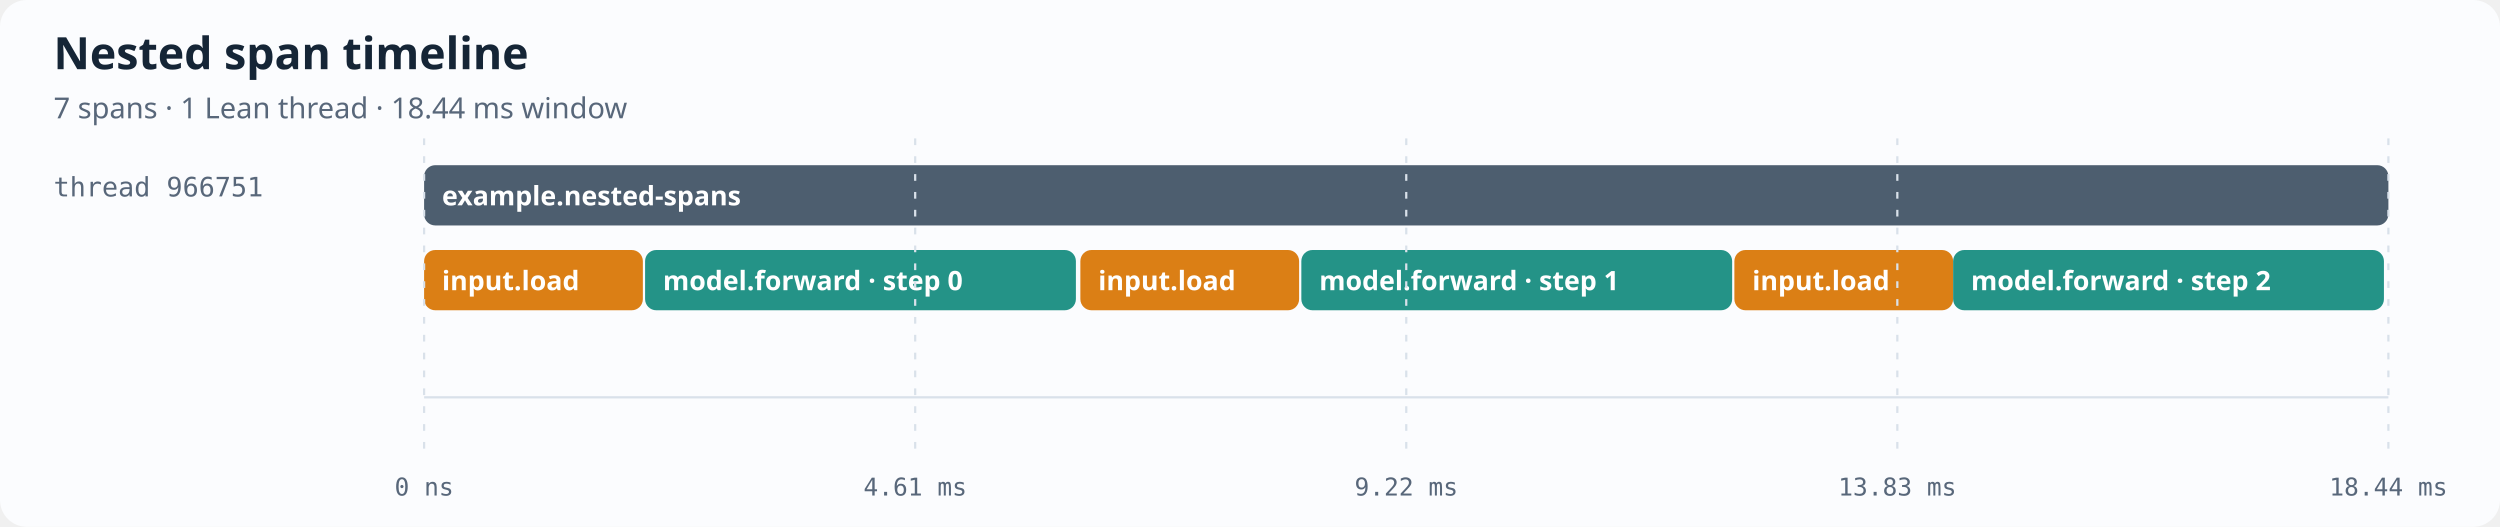
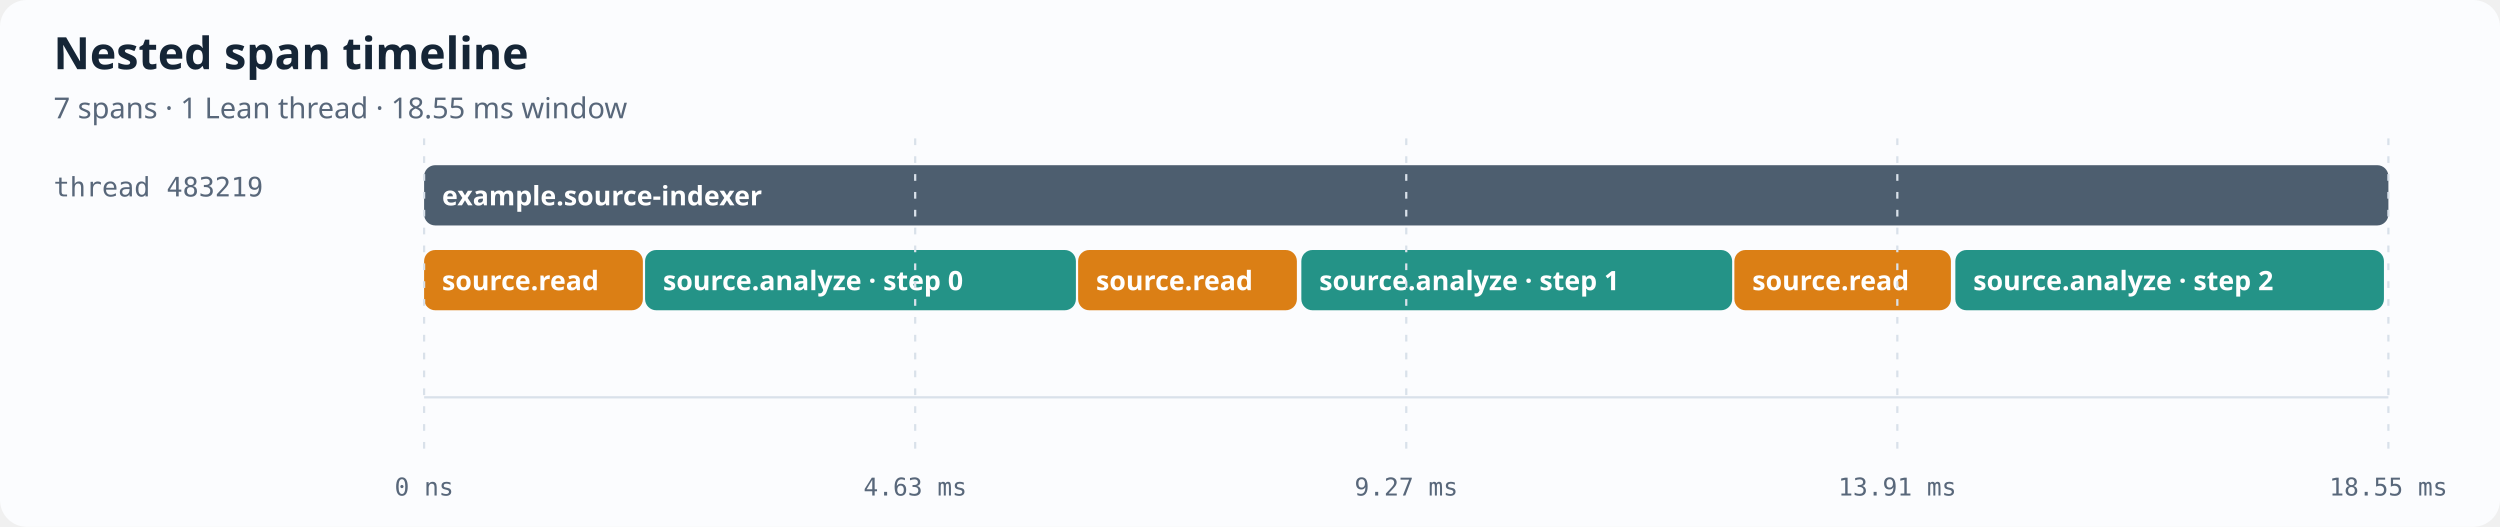
<svg xmlns="http://www.w3.org/2000/svg" width="1120" height="236" viewBox="0 0 1120 236" role="img" aria-labelledby="timeline-title timeline-desc">
  <rect width="100%" height="100%" fill="#fbfcfe" rx="12" />
  <text x="24" y="31" font-family="system-ui, sans-serif" font-size="20" font-weight="700" fill="#152536">Nested span timeline</text>
-   <text x="24" y="53" font-family="system-ui, sans-serif" font-size="13" fill="#58677a">7 spans · 1 Lean thread · 18.44 ms window</text>
-   <text x="24" y="88" font-family="ui-monospace, monospace" font-size="12" fill="#58677a">thread 966751</text>
+   <text x="24" y="53" font-family="system-ui, sans-serif" font-size="13" fill="#58677a">7 spans · 1 Lean thread · 18.55 ms window</text>
+   <text x="24" y="88" font-family="ui-monospace, monospace" font-size="12" fill="#58677a">thread 483219</text>
  <line x1="190" y1="178" x2="1070" y2="178" stroke="#d9e1ea" stroke-width="1" />
-   <g aria-label="example.nested-spans; total 18.44 ms; thread 966751; depth 0">
+   <g aria-label="example.source-indexer; total 18.55 ms; thread 483219; depth 0">
    <rect x="190" y="74" width="880" height="27" rx="5" fill="#425466" opacity="0.94" />
  </g>
-   <text x="198" y="92" font-family="system-ui, sans-serif" font-size="12" font-weight="650" fill="#ffffff" pointer-events="none">example.nested-spans</text>
-   <g aria-label="input.load · step 0; total 2.06 ms; thread 966751; depth 1">
+   <text x="198" y="92" font-family="system-ui, sans-serif" font-size="12" font-weight="650" fill="#ffffff" pointer-events="none">example.source-indexer</text>
+   <g aria-label="source.read · step 0; total 2.07 ms; thread 483219; depth 1">
    <rect x="190" y="112" width="98" height="27" rx="5" fill="#d97706" opacity="0.94" />
  </g>
-   <text x="198" y="130" font-family="system-ui, sans-serif" font-size="12" font-weight="650" fill="#ffffff" pointer-events="none">input.load</text>
-   <g aria-label="model.forward · step 0; total 4.06 ms; thread 966751; depth 1">
+   <text x="198" y="130" font-family="system-ui, sans-serif" font-size="12" font-weight="650" fill="#ffffff" pointer-events="none">source.read</text>
+   <g aria-label="source.analyze · step 0; total 4.08 ms; thread 483219; depth 1">
    <rect x="289" y="112" width="193" height="27" rx="5" fill="#168c80" opacity="0.94" />
  </g>
-   <text x="297" y="130" font-family="system-ui, sans-serif" font-size="12" font-weight="650" fill="#ffffff" pointer-events="none">model.forward · step 0</text>
-   <g aria-label="input.load · step 1; total 2.05 ms; thread 966751; depth 1">
-     <rect x="484" y="112" width="98" height="27" rx="5" fill="#d97706" opacity="0.94" />
+   <text x="297" y="130" font-family="system-ui, sans-serif" font-size="12" font-weight="650" fill="#ffffff" pointer-events="none">source.analyze · step 0</text>
+   <g aria-label="source.read · step 1; total 2.08 ms; thread 483219; depth 1">
+     <rect x="483" y="112" width="98" height="27" rx="5" fill="#d97706" opacity="0.94" />
  </g>
-   <text x="492" y="130" font-family="system-ui, sans-serif" font-size="12" font-weight="650" fill="#ffffff" pointer-events="none">input.load</text>
-   <g aria-label="model.forward · step 1; total 4.05 ms; thread 966751; depth 1">
+   <text x="491" y="130" font-family="system-ui, sans-serif" font-size="12" font-weight="650" fill="#ffffff" pointer-events="none">source.read</text>
+   <g aria-label="source.analyze · step 1; total 4.07 ms; thread 483219; depth 1">
    <rect x="583" y="112" width="193" height="27" rx="5" fill="#168c80" opacity="0.94" />
  </g>
-   <text x="591" y="130" font-family="system-ui, sans-serif" font-size="12" font-weight="650" fill="#ffffff" pointer-events="none">model.forward · step 1</text>
-   <g aria-label="input.load · step 2; total 2.05 ms; thread 966751; depth 1">
-     <rect x="777" y="112" width="98" height="27" rx="5" fill="#d97706" opacity="0.94" />
+   <text x="591" y="130" font-family="system-ui, sans-serif" font-size="12" font-weight="650" fill="#ffffff" pointer-events="none">source.analyze · step 1</text>
+   <g aria-label="source.read · step 2; total 2.06 ms; thread 483219; depth 1">
+     <rect x="777" y="112" width="97" height="27" rx="5" fill="#d97706" opacity="0.94" />
  </g>
-   <text x="785" y="130" font-family="system-ui, sans-serif" font-size="12" font-weight="650" fill="#ffffff" pointer-events="none">input.load</text>
-   <g aria-label="model.forward · step 2; total 4.06 ms; thread 966751; depth 1">
-     <rect x="875" y="112" width="193" height="27" rx="5" fill="#168c80" opacity="0.94" />
+   <text x="785" y="130" font-family="system-ui, sans-serif" font-size="12" font-weight="650" fill="#ffffff" pointer-events="none">source.read</text>
+   <g aria-label="source.analyze · step 2; total 4.06 ms; thread 483219; depth 1">
+     <rect x="876" y="112" width="192" height="27" rx="5" fill="#168c80" opacity="0.94" />
  </g>
-   <text x="883" y="130" font-family="system-ui, sans-serif" font-size="12" font-weight="650" fill="#ffffff" pointer-events="none">model.forward · step 2</text>
+   <text x="884" y="130" font-family="system-ui, sans-serif" font-size="12" font-weight="650" fill="#ffffff" pointer-events="none">source.analyze · step 2</text>
  <line x1="190" y1="62" x2="190" y2="202" stroke="#d9e1ea" stroke-width="1" stroke-dasharray="3 5" />
  <text x="190" y="222" text-anchor="middle" font-family="ui-monospace, monospace" font-size="11" fill="#58677a">0 ns</text>
  <line x1="410" y1="62" x2="410" y2="202" stroke="#d9e1ea" stroke-width="1" stroke-dasharray="3 5" />
-   <text x="410" y="222" text-anchor="middle" font-family="ui-monospace, monospace" font-size="11" fill="#58677a">4.61 ms</text>
+   <text x="410" y="222" text-anchor="middle" font-family="ui-monospace, monospace" font-size="11" fill="#58677a">4.63 ms</text>
  <line x1="630" y1="62" x2="630" y2="202" stroke="#d9e1ea" stroke-width="1" stroke-dasharray="3 5" />
-   <text x="630" y="222" text-anchor="middle" font-family="ui-monospace, monospace" font-size="11" fill="#58677a">9.22 ms</text>
+   <text x="630" y="222" text-anchor="middle" font-family="ui-monospace, monospace" font-size="11" fill="#58677a">9.27 ms</text>
  <line x1="850" y1="62" x2="850" y2="202" stroke="#d9e1ea" stroke-width="1" stroke-dasharray="3 5" />
-   <text x="850" y="222" text-anchor="middle" font-family="ui-monospace, monospace" font-size="11" fill="#58677a">13.83 ms</text>
+   <text x="850" y="222" text-anchor="middle" font-family="ui-monospace, monospace" font-size="11" fill="#58677a">13.91 ms</text>
  <line x1="1070" y1="62" x2="1070" y2="202" stroke="#d9e1ea" stroke-width="1" stroke-dasharray="3 5" />
-   <text x="1070" y="222" text-anchor="middle" font-family="ui-monospace, monospace" font-size="11" fill="#58677a">18.44 ms</text>
+   <text x="1070" y="222" text-anchor="middle" font-family="ui-monospace, monospace" font-size="11" fill="#58677a">18.55 ms</text>
</svg>
